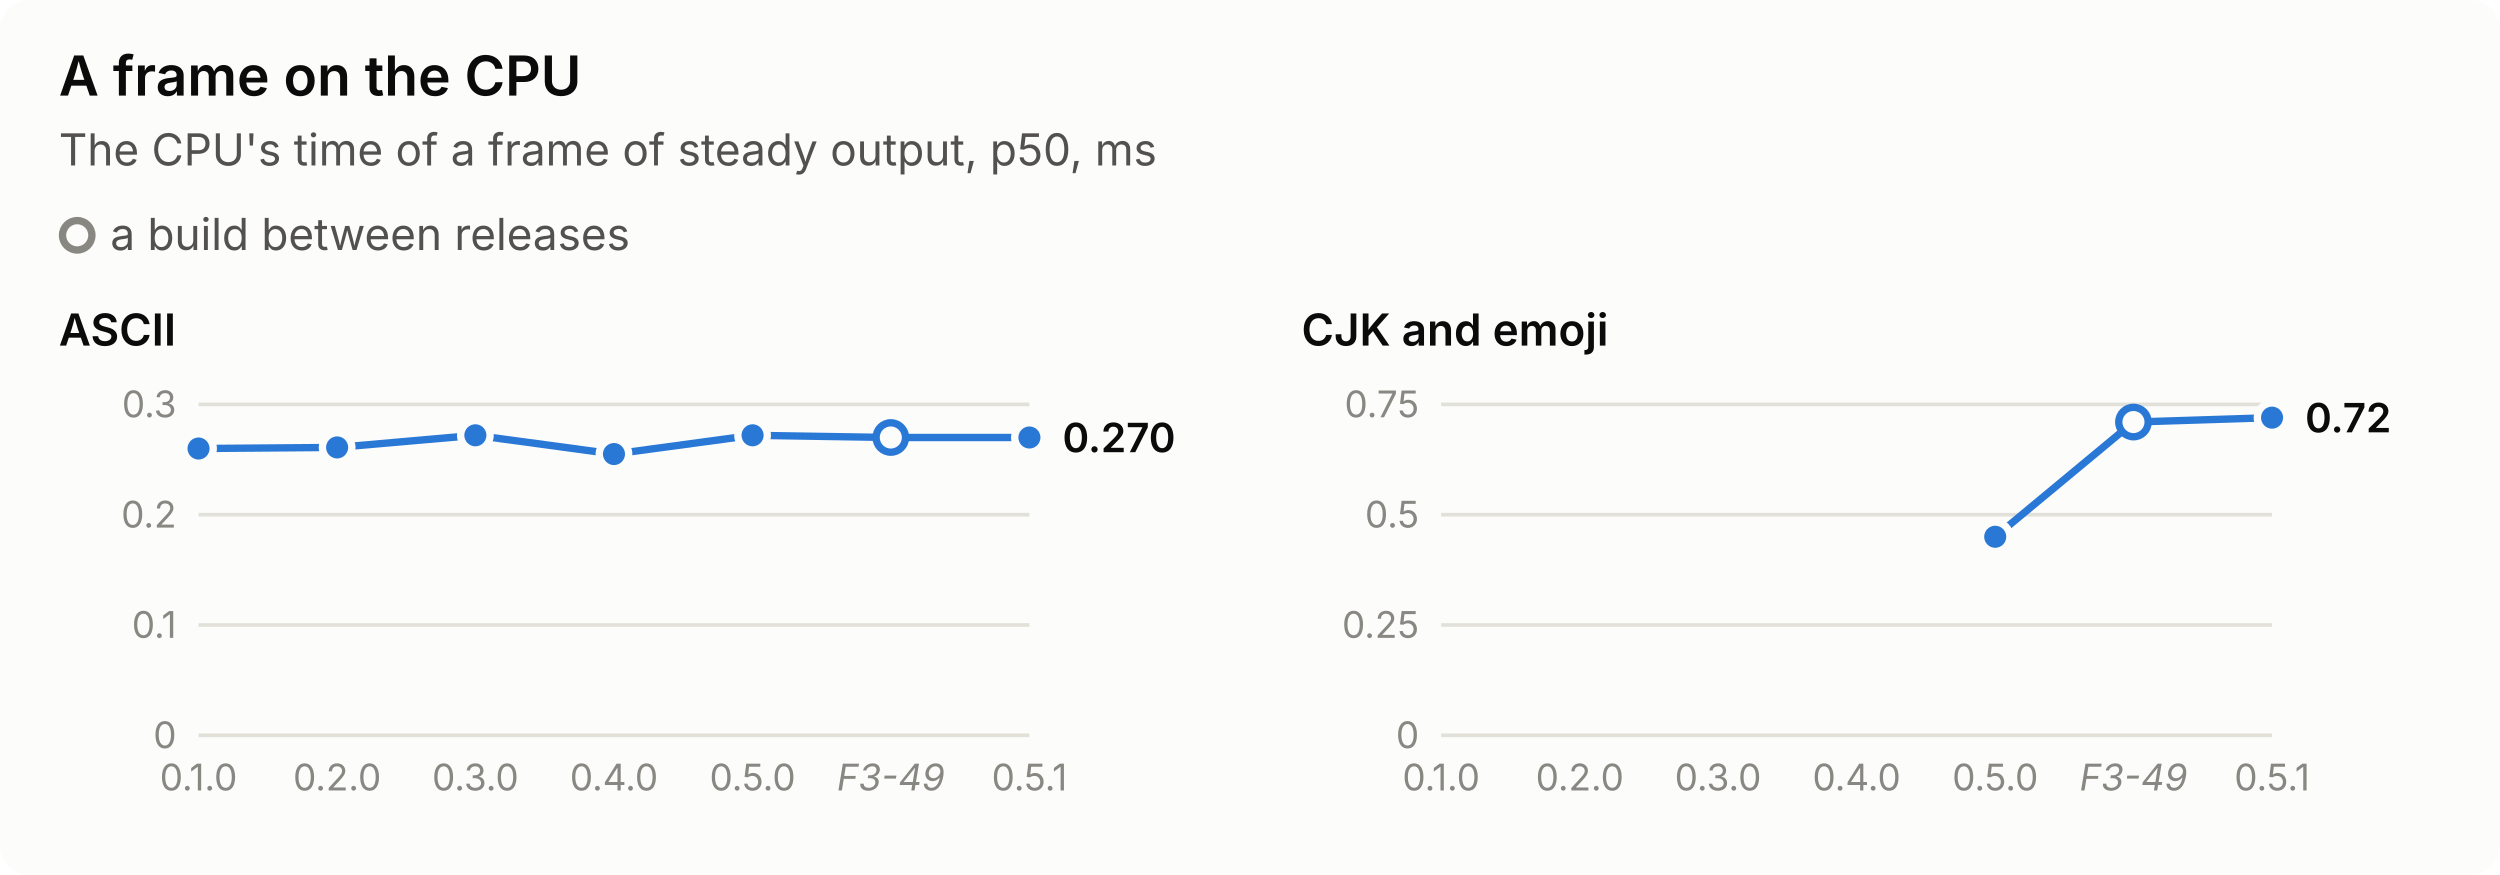
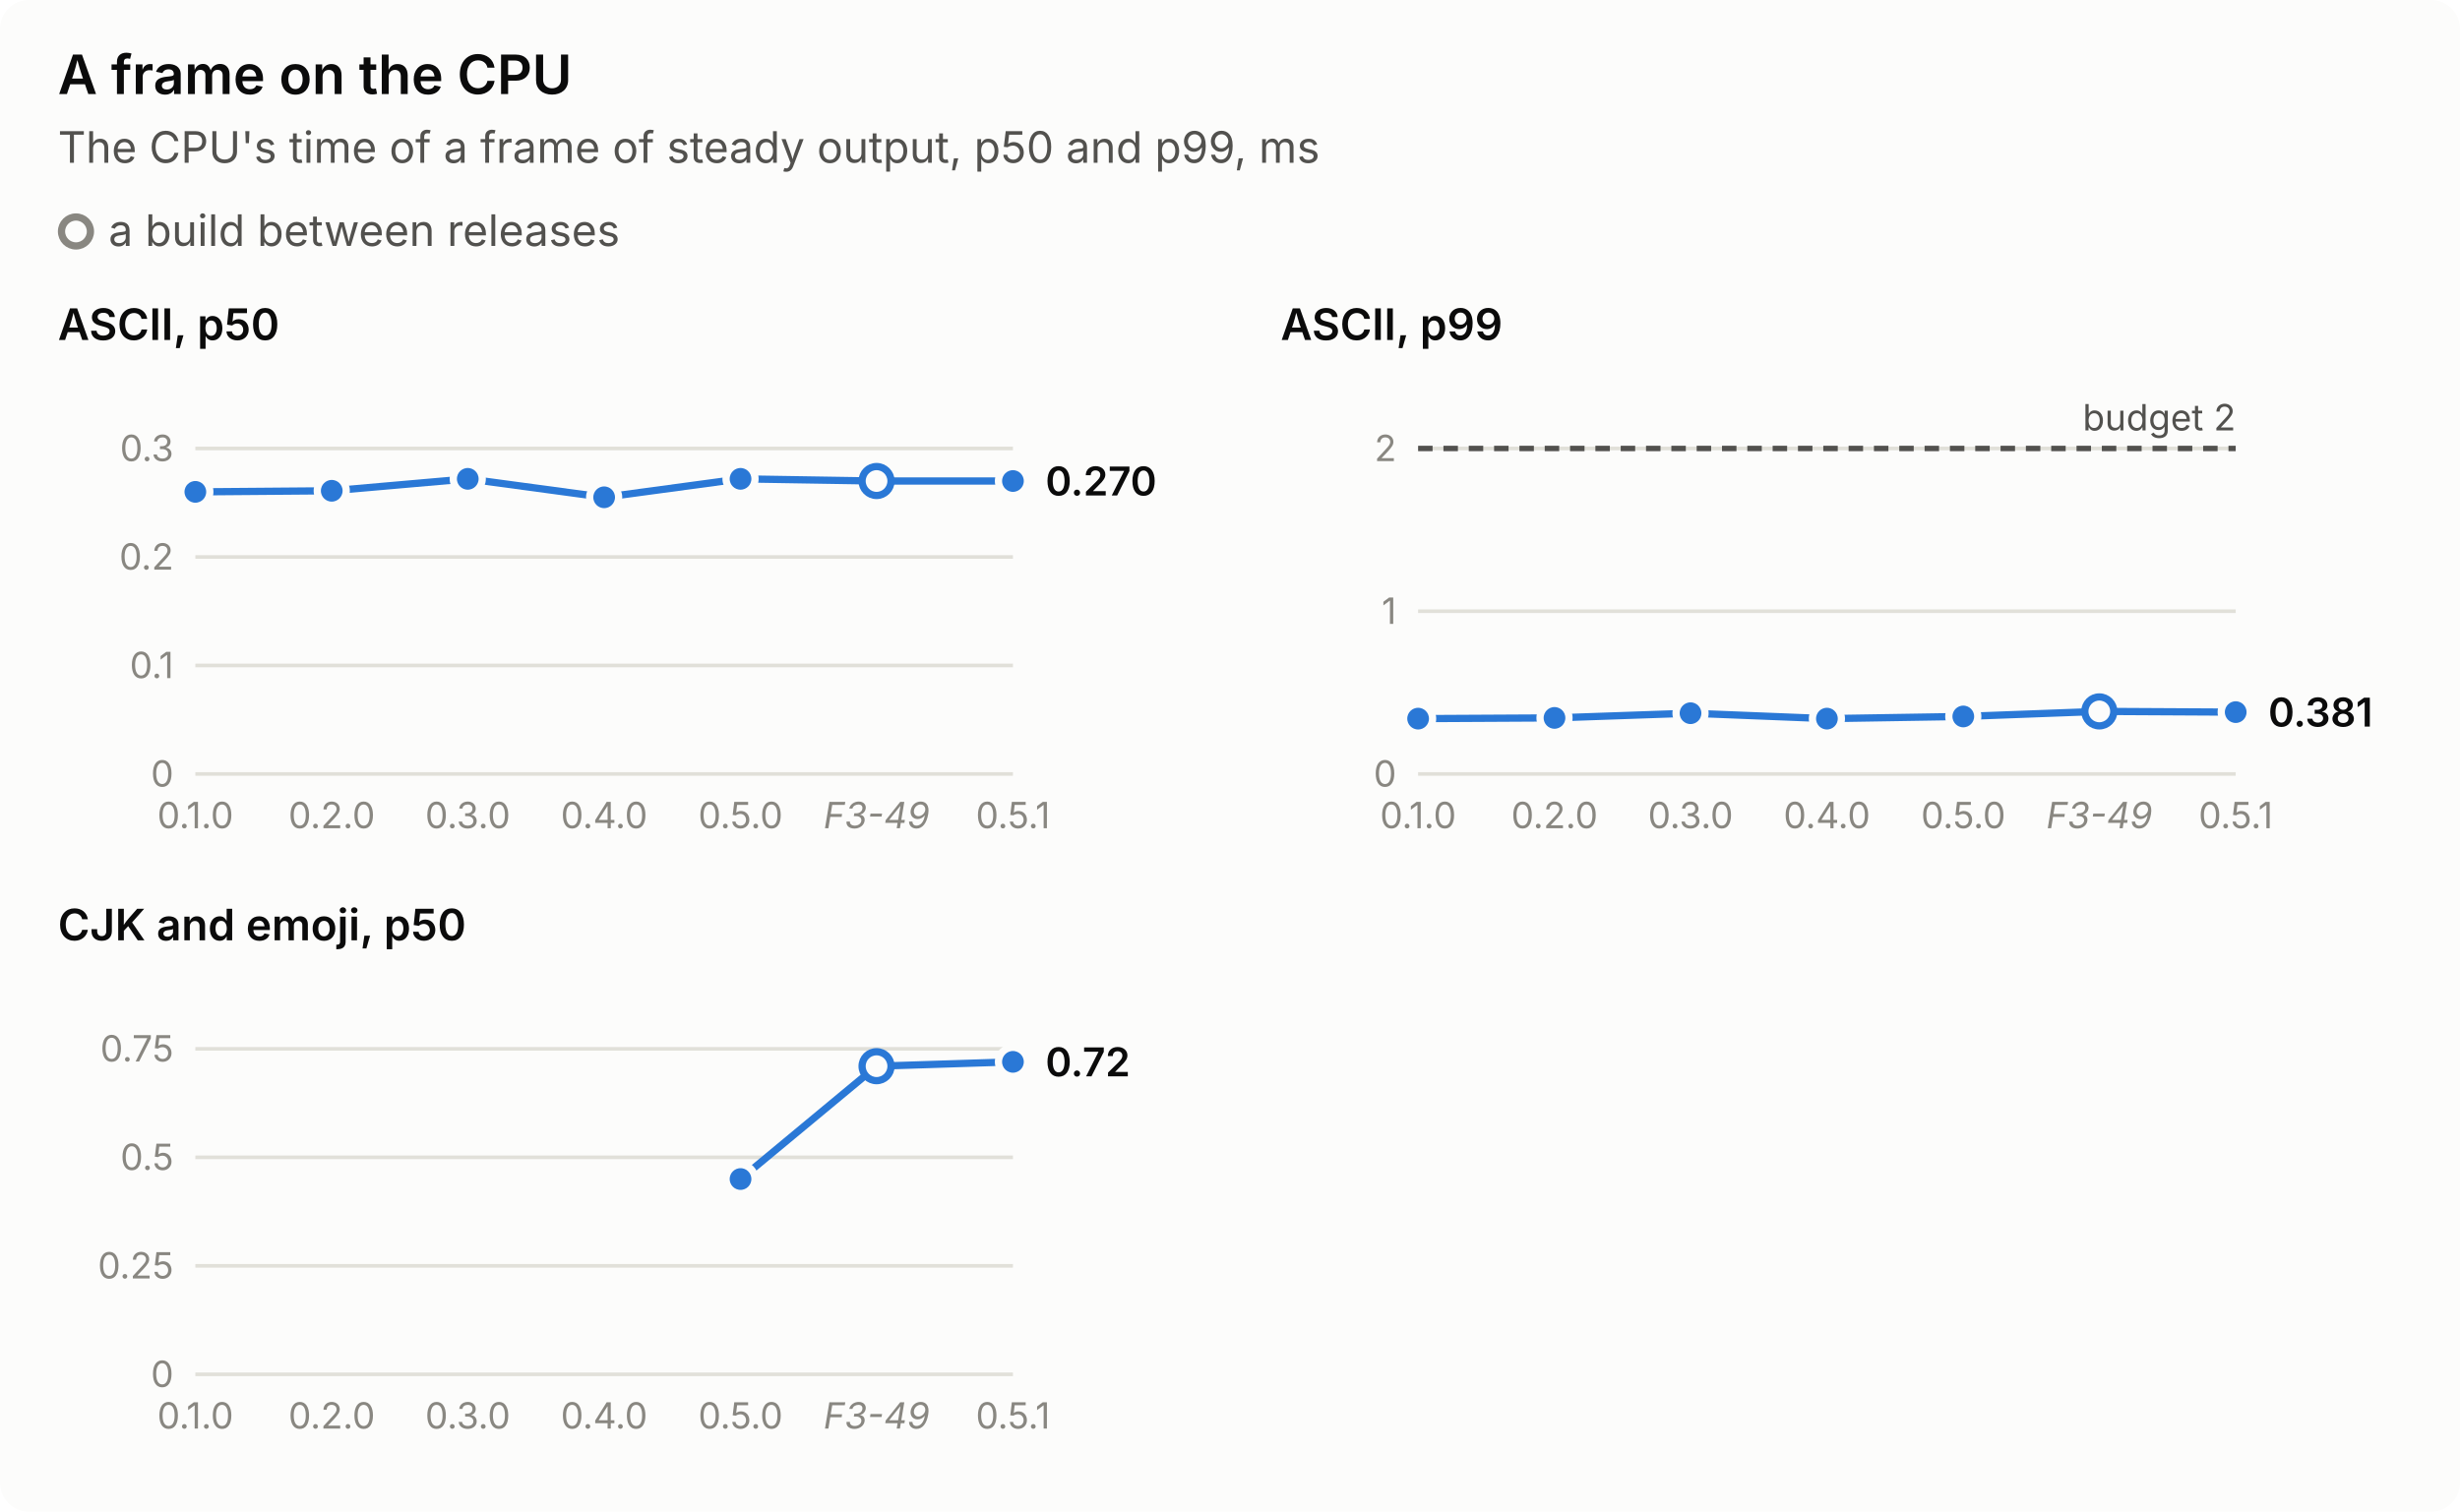
- <svg xmlns="http://www.w3.org/2000/svg" width="680" height="238" viewBox="0 0 680 238" role="img" aria-label="A frame on the CPU">
+ <svg xmlns="http://www.w3.org/2000/svg" width="680" height="418" viewBox="0 0 680 418" role="img" aria-label="A frame on the CPU">
  <style>
  .surface { fill: #fcfcfb; }
  .primary { fill: #0b0b0b; }
  .secondary { fill: #52514e; }
  .muted { fill: #898781; }
  .grid { stroke: #e1e0d9; }
  .base { stroke: #c3c2b7; }
  .accent { fill: #2a78d6; }
  .context { fill: #898781; }
  .accent-line { stroke: #2a78d6; }
  .context-line { stroke: #898781; }
  .second { fill: #eb6834; }
  .second-line { stroke: #eb6834; }
  .ring { stroke: #fcfcfb; }
  .budget { stroke: #52514e; }
  text { font-family: system-ui, -apple-system, "Segoe UI", sans-serif; }
  .tick { font-variant-numeric: tabular-nums; }
  @media (prefers-color-scheme: dark) {
    .surface { fill: #1a1a19; }
    .primary { fill: #f0efec; }
    .secondary { fill: #c3c2b7; }
    .muted { fill: #898781; }
    .grid { stroke: #2c2c2a; }
    .base { stroke: #383835; }
    .accent { fill: #3987e5; }
    .context { fill: #6f6e69; }
    .accent-line { stroke: #3987e5; }
    .context-line { stroke: #6f6e69; }
    .second { fill: #d95926; }
    .second-line { stroke: #d95926; }
    .ring { stroke: #1a1a19; }
    .budget { stroke: #c3c2b7; }
  }
</style>
-   <rect class="surface" width="680" height="238" rx="8" />
+   <rect class="surface" width="680" height="418" rx="8" />
  <text class="primary" x="16" y="26" font-size="15" font-weight="600">A frame on the CPU</text>
-   <text class="secondary" x="16" y="45" font-size="12">The CPU's time of a frame of steady output, p50, ms</text>
+   <text class="secondary" x="16" y="45" font-size="12">The CPU's time of a frame of steady output, p50 and p99, ms</text>
  <circle class="surface context-line" cx="21" cy="64" r="4" stroke-width="2" />
  <text class="secondary" x="30" y="68" font-size="12">a build between releases</text>
-   <text class="primary" x="16.0" y="94" font-size="12" font-weight="600">ASCII</text>
-   <line class="grid" x1="54.0" y1="200.0" x2="280.0" y2="200.0" stroke-width="1" />
-   <text class="muted tick" x="48.0" y="203.5" font-size="10" text-anchor="end">0</text>
-   <line class="grid" x1="54.0" y1="170.0" x2="280.0" y2="170.0" stroke-width="1" />
-   <text class="muted tick" x="48.0" y="173.5" font-size="10" text-anchor="end">0.1</text>
-   <line class="grid" x1="54.0" y1="140.0" x2="280.0" y2="140.0" stroke-width="1" />
-   <text class="muted tick" x="48.0" y="143.5" font-size="10" text-anchor="end">0.2</text>
-   <line class="grid" x1="54.0" y1="110.0" x2="280.0" y2="110.0" stroke-width="1" />
-   <text class="muted tick" x="48.0" y="113.5" font-size="10" text-anchor="end">0.3</text>
-   <text class="muted" x="54.0" y="215.0" font-size="10" text-anchor="middle">0.1.0</text>
-   <text class="muted" x="91.7" y="215.0" font-size="10" text-anchor="middle">0.2.0</text>
-   <text class="muted" x="129.3" y="215.0" font-size="10" text-anchor="middle">0.3.0</text>
-   <text class="muted" x="167.0" y="215.0" font-size="10" text-anchor="middle">0.4.0</text>
-   <text class="muted" x="204.7" y="215.0" font-size="10" text-anchor="middle">0.5.0</text>
-   <text class="muted" x="242.3" y="215.0" font-size="10" text-anchor="middle" font-style="italic">F3-49</text>
-   <text class="muted" x="280.0" y="215.0" font-size="10" text-anchor="middle">0.5.1</text>
-   <line class="accent-line" x1="54.0" y1="122.0" x2="91.7" y2="121.7" stroke-width="2" stroke-linecap="round" />
-   <line class="accent-line" x1="91.7" y1="121.7" x2="129.3" y2="118.4" stroke-width="2" stroke-linecap="round" />
-   <line class="accent-line" x1="129.3" y1="118.4" x2="167.0" y2="123.5" stroke-width="2" stroke-linecap="round" />
-   <line class="accent-line" x1="167.0" y1="123.5" x2="204.7" y2="118.4" stroke-width="2" stroke-linecap="round" />
-   <line class="accent-line" x1="204.7" y1="118.4" x2="242.3" y2="119.0" stroke-width="2" stroke-linecap="round" />
-   <line class="accent-line" x1="242.3" y1="119.0" x2="280.0" y2="119.0" stroke-width="2" stroke-linecap="round" />
-   <circle class="accent ring" cx="54.0" cy="122.0" r="4" stroke-width="2" />
-   <circle class="accent ring" cx="91.7" cy="121.7" r="4" stroke-width="2" />
-   <circle class="accent ring" cx="129.3" cy="118.4" r="4" stroke-width="2" />
-   <circle class="accent ring" cx="167.0" cy="123.5" r="4" stroke-width="2" />
-   <circle class="accent ring" cx="204.7" cy="118.4" r="4" stroke-width="2" />
-   <circle class="surface accent-line" cx="242.3" cy="119.0" r="4" stroke-width="2" />
-   <circle class="accent ring" cx="280.0" cy="119.0" r="4" stroke-width="2" />
-   <text class="primary tick" x="289.0" y="123.0" font-size="11" font-weight="600">0.270</text>
-   <text class="primary" x="354.0" y="94" font-size="12" font-weight="600">CJK and emoji</text>
-   <line class="grid" x1="392.0" y1="200.0" x2="618.0" y2="200.0" stroke-width="1" />
-   <text class="muted tick" x="386.0" y="203.5" font-size="10" text-anchor="end">0</text>
-   <line class="grid" x1="392.0" y1="170.0" x2="618.0" y2="170.0" stroke-width="1" />
-   <text class="muted tick" x="386.0" y="173.5" font-size="10" text-anchor="end">0.25</text>
-   <line class="grid" x1="392.0" y1="140.0" x2="618.0" y2="140.0" stroke-width="1" />
-   <text class="muted tick" x="386.0" y="143.5" font-size="10" text-anchor="end">0.5</text>
-   <line class="grid" x1="392.0" y1="110.0" x2="618.0" y2="110.0" stroke-width="1" />
-   <text class="muted tick" x="386.0" y="113.5" font-size="10" text-anchor="end">0.75</text>
-   <text class="muted" x="392.0" y="215.0" font-size="10" text-anchor="middle">0.1.0</text>
-   <text class="muted" x="429.7" y="215.0" font-size="10" text-anchor="middle">0.2.0</text>
-   <text class="muted" x="467.3" y="215.0" font-size="10" text-anchor="middle">0.3.0</text>
-   <text class="muted" x="505.0" y="215.0" font-size="10" text-anchor="middle">0.4.0</text>
-   <text class="muted" x="542.7" y="215.0" font-size="10" text-anchor="middle">0.5.0</text>
-   <text class="muted" x="580.3" y="215.0" font-size="10" text-anchor="middle" font-style="italic">F3-49</text>
-   <text class="muted" x="618.0" y="215.0" font-size="10" text-anchor="middle">0.5.1</text>
-   <line class="accent-line" x1="542.7" y1="146.0" x2="580.3" y2="114.8" stroke-width="2" stroke-linecap="round" />
-   <line class="accent-line" x1="580.3" y1="114.8" x2="618.0" y2="113.6" stroke-width="2" stroke-linecap="round" />
-   <circle class="accent ring" cx="542.7" cy="146.0" r="4" stroke-width="2" />
-   <circle class="surface accent-line" cx="580.3" cy="114.8" r="4" stroke-width="2" />
-   <circle class="accent ring" cx="618.0" cy="113.6" r="4" stroke-width="2" />
-   <text class="primary tick" x="627.0" y="117.6" font-size="11" font-weight="600">0.72</text>
+   <text class="primary" x="16.0" y="94" font-size="12" font-weight="600">ASCII, p50</text>
+   <line class="grid" x1="54.0" y1="214.0" x2="280.0" y2="214.0" stroke-width="1" />
+   <text class="muted tick" x="48.0" y="217.5" font-size="10" text-anchor="end">0</text>
+   <line class="grid" x1="54.0" y1="184.0" x2="280.0" y2="184.0" stroke-width="1" />
+   <text class="muted tick" x="48.0" y="187.5" font-size="10" text-anchor="end">0.1</text>
+   <line class="grid" x1="54.0" y1="154.0" x2="280.0" y2="154.0" stroke-width="1" />
+   <text class="muted tick" x="48.0" y="157.5" font-size="10" text-anchor="end">0.2</text>
+   <line class="grid" x1="54.0" y1="124.0" x2="280.0" y2="124.0" stroke-width="1" />
+   <text class="muted tick" x="48.0" y="127.5" font-size="10" text-anchor="end">0.3</text>
+   <text class="muted" x="54.0" y="229.0" font-size="10" text-anchor="middle">0.1.0</text>
+   <text class="muted" x="91.7" y="229.0" font-size="10" text-anchor="middle">0.2.0</text>
+   <text class="muted" x="129.3" y="229.0" font-size="10" text-anchor="middle">0.3.0</text>
+   <text class="muted" x="167.0" y="229.0" font-size="10" text-anchor="middle">0.4.0</text>
+   <text class="muted" x="204.7" y="229.0" font-size="10" text-anchor="middle">0.5.0</text>
+   <text class="muted" x="242.3" y="229.0" font-size="10" text-anchor="middle" font-style="italic">F3-49</text>
+   <text class="muted" x="280.0" y="229.0" font-size="10" text-anchor="middle">0.5.1</text>
+   <line class="accent-line" x1="54.0" y1="136.0" x2="91.7" y2="135.7" stroke-width="2" stroke-linecap="round" />
+   <line class="accent-line" x1="91.7" y1="135.7" x2="129.3" y2="132.4" stroke-width="2" stroke-linecap="round" />
+   <line class="accent-line" x1="129.3" y1="132.4" x2="167.0" y2="137.5" stroke-width="2" stroke-linecap="round" />
+   <line class="accent-line" x1="167.0" y1="137.5" x2="204.7" y2="132.4" stroke-width="2" stroke-linecap="round" />
+   <line class="accent-line" x1="204.7" y1="132.4" x2="242.3" y2="133.0" stroke-width="2" stroke-linecap="round" />
+   <line class="accent-line" x1="242.3" y1="133.0" x2="280.0" y2="133.0" stroke-width="2" stroke-linecap="round" />
+   <circle class="accent ring" cx="54.0" cy="136.0" r="4" stroke-width="2" />
+   <circle class="accent ring" cx="91.7" cy="135.7" r="4" stroke-width="2" />
+   <circle class="accent ring" cx="129.3" cy="132.4" r="4" stroke-width="2" />
+   <circle class="accent ring" cx="167.0" cy="137.5" r="4" stroke-width="2" />
+   <circle class="accent ring" cx="204.7" cy="132.4" r="4" stroke-width="2" />
+   <circle class="surface accent-line" cx="242.3" cy="133.0" r="4" stroke-width="2" />
+   <circle class="accent ring" cx="280.0" cy="133.0" r="4" stroke-width="2" />
+   <text class="primary tick" x="289.0" y="137.0" font-size="11" font-weight="600">0.270</text>
+   <text class="primary" x="354.0" y="94" font-size="12" font-weight="600">ASCII, p99</text>
+   <line class="grid" x1="392.0" y1="214.0" x2="618.0" y2="214.0" stroke-width="1" />
+   <text class="muted tick" x="386.0" y="217.5" font-size="10" text-anchor="end">0</text>
+   <line class="grid" x1="392.0" y1="169.0" x2="618.0" y2="169.0" stroke-width="1" />
+   <text class="muted tick" x="386.0" y="172.5" font-size="10" text-anchor="end">1</text>
+   <line class="grid" x1="392.0" y1="124.0" x2="618.0" y2="124.0" stroke-width="1" />
+   <text class="muted tick" x="386.0" y="127.5" font-size="10" text-anchor="end">2</text>
+   <text class="muted" x="392.0" y="229.0" font-size="10" text-anchor="middle">0.1.0</text>
+   <text class="muted" x="429.7" y="229.0" font-size="10" text-anchor="middle">0.2.0</text>
+   <text class="muted" x="467.3" y="229.0" font-size="10" text-anchor="middle">0.3.0</text>
+   <text class="muted" x="505.0" y="229.0" font-size="10" text-anchor="middle">0.4.0</text>
+   <text class="muted" x="542.7" y="229.0" font-size="10" text-anchor="middle">0.5.0</text>
+   <text class="muted" x="580.3" y="229.0" font-size="10" text-anchor="middle" font-style="italic">F3-49</text>
+   <text class="muted" x="618.0" y="229.0" font-size="10" text-anchor="middle">0.5.1</text>
+   <line class="budget" x1="392.0" y1="124.0" x2="618.0" y2="124.0" stroke-width="1.5" stroke-dasharray="4 3" />
+   <text class="secondary" x="618.0" y="119.0" font-size="10" text-anchor="end">budget 2</text>
+   <line class="accent-line" x1="392.0" y1="198.7" x2="429.7" y2="198.5" stroke-width="2" stroke-linecap="round" />
+   <line class="accent-line" x1="429.7" y1="198.5" x2="467.3" y2="197.2" stroke-width="2" stroke-linecap="round" />
+   <line class="accent-line" x1="467.3" y1="197.2" x2="505.0" y2="198.7" stroke-width="2" stroke-linecap="round" />
+   <line class="accent-line" x1="505.0" y1="198.7" x2="542.7" y2="198.1" stroke-width="2" stroke-linecap="round" />
+   <line class="accent-line" x1="542.7" y1="198.1" x2="580.3" y2="196.7" stroke-width="2" stroke-linecap="round" />
+   <line class="accent-line" x1="580.3" y1="196.7" x2="618.0" y2="196.9" stroke-width="2" stroke-linecap="round" />
+   <circle class="accent ring" cx="392.0" cy="198.7" r="4" stroke-width="2" />
+   <circle class="accent ring" cx="429.7" cy="198.5" r="4" stroke-width="2" />
+   <circle class="accent ring" cx="467.3" cy="197.2" r="4" stroke-width="2" />
+   <circle class="accent ring" cx="505.0" cy="198.7" r="4" stroke-width="2" />
+   <circle class="accent ring" cx="542.7" cy="198.1" r="4" stroke-width="2" />
+   <circle class="surface accent-line" cx="580.3" cy="196.7" r="4" stroke-width="2" />
+   <circle class="accent ring" cx="618.0" cy="196.9" r="4" stroke-width="2" />
+   <text class="primary tick" x="627.0" y="200.9" font-size="11" font-weight="600">0.381</text>
+   <text class="primary" x="16.0" y="260" font-size="12" font-weight="600">CJK and emoji, p50</text>
+   <line class="grid" x1="54.0" y1="380.0" x2="280.0" y2="380.0" stroke-width="1" />
+   <text class="muted tick" x="48.0" y="383.5" font-size="10" text-anchor="end">0</text>
+   <line class="grid" x1="54.0" y1="350.0" x2="280.0" y2="350.0" stroke-width="1" />
+   <text class="muted tick" x="48.0" y="353.5" font-size="10" text-anchor="end">0.25</text>
+   <line class="grid" x1="54.0" y1="320.0" x2="280.0" y2="320.0" stroke-width="1" />
+   <text class="muted tick" x="48.0" y="323.5" font-size="10" text-anchor="end">0.5</text>
+   <line class="grid" x1="54.0" y1="290.0" x2="280.0" y2="290.0" stroke-width="1" />
+   <text class="muted tick" x="48.0" y="293.5" font-size="10" text-anchor="end">0.75</text>
+   <text class="muted" x="54.0" y="395.0" font-size="10" text-anchor="middle">0.1.0</text>
+   <text class="muted" x="91.7" y="395.0" font-size="10" text-anchor="middle">0.2.0</text>
+   <text class="muted" x="129.3" y="395.0" font-size="10" text-anchor="middle">0.3.0</text>
+   <text class="muted" x="167.0" y="395.0" font-size="10" text-anchor="middle">0.4.0</text>
+   <text class="muted" x="204.7" y="395.0" font-size="10" text-anchor="middle">0.5.0</text>
+   <text class="muted" x="242.3" y="395.0" font-size="10" text-anchor="middle" font-style="italic">F3-49</text>
+   <text class="muted" x="280.0" y="395.0" font-size="10" text-anchor="middle">0.5.1</text>
+   <line class="accent-line" x1="204.7" y1="326.0" x2="242.3" y2="294.8" stroke-width="2" stroke-linecap="round" />
+   <line class="accent-line" x1="242.3" y1="294.8" x2="280.0" y2="293.6" stroke-width="2" stroke-linecap="round" />
+   <circle class="accent ring" cx="204.7" cy="326.0" r="4" stroke-width="2" />
+   <circle class="surface accent-line" cx="242.3" cy="294.8" r="4" stroke-width="2" />
+   <circle class="accent ring" cx="280.0" cy="293.6" r="4" stroke-width="2" />
+   <text class="primary tick" x="289.0" y="297.6" font-size="11" font-weight="600">0.72</text>
</svg>
